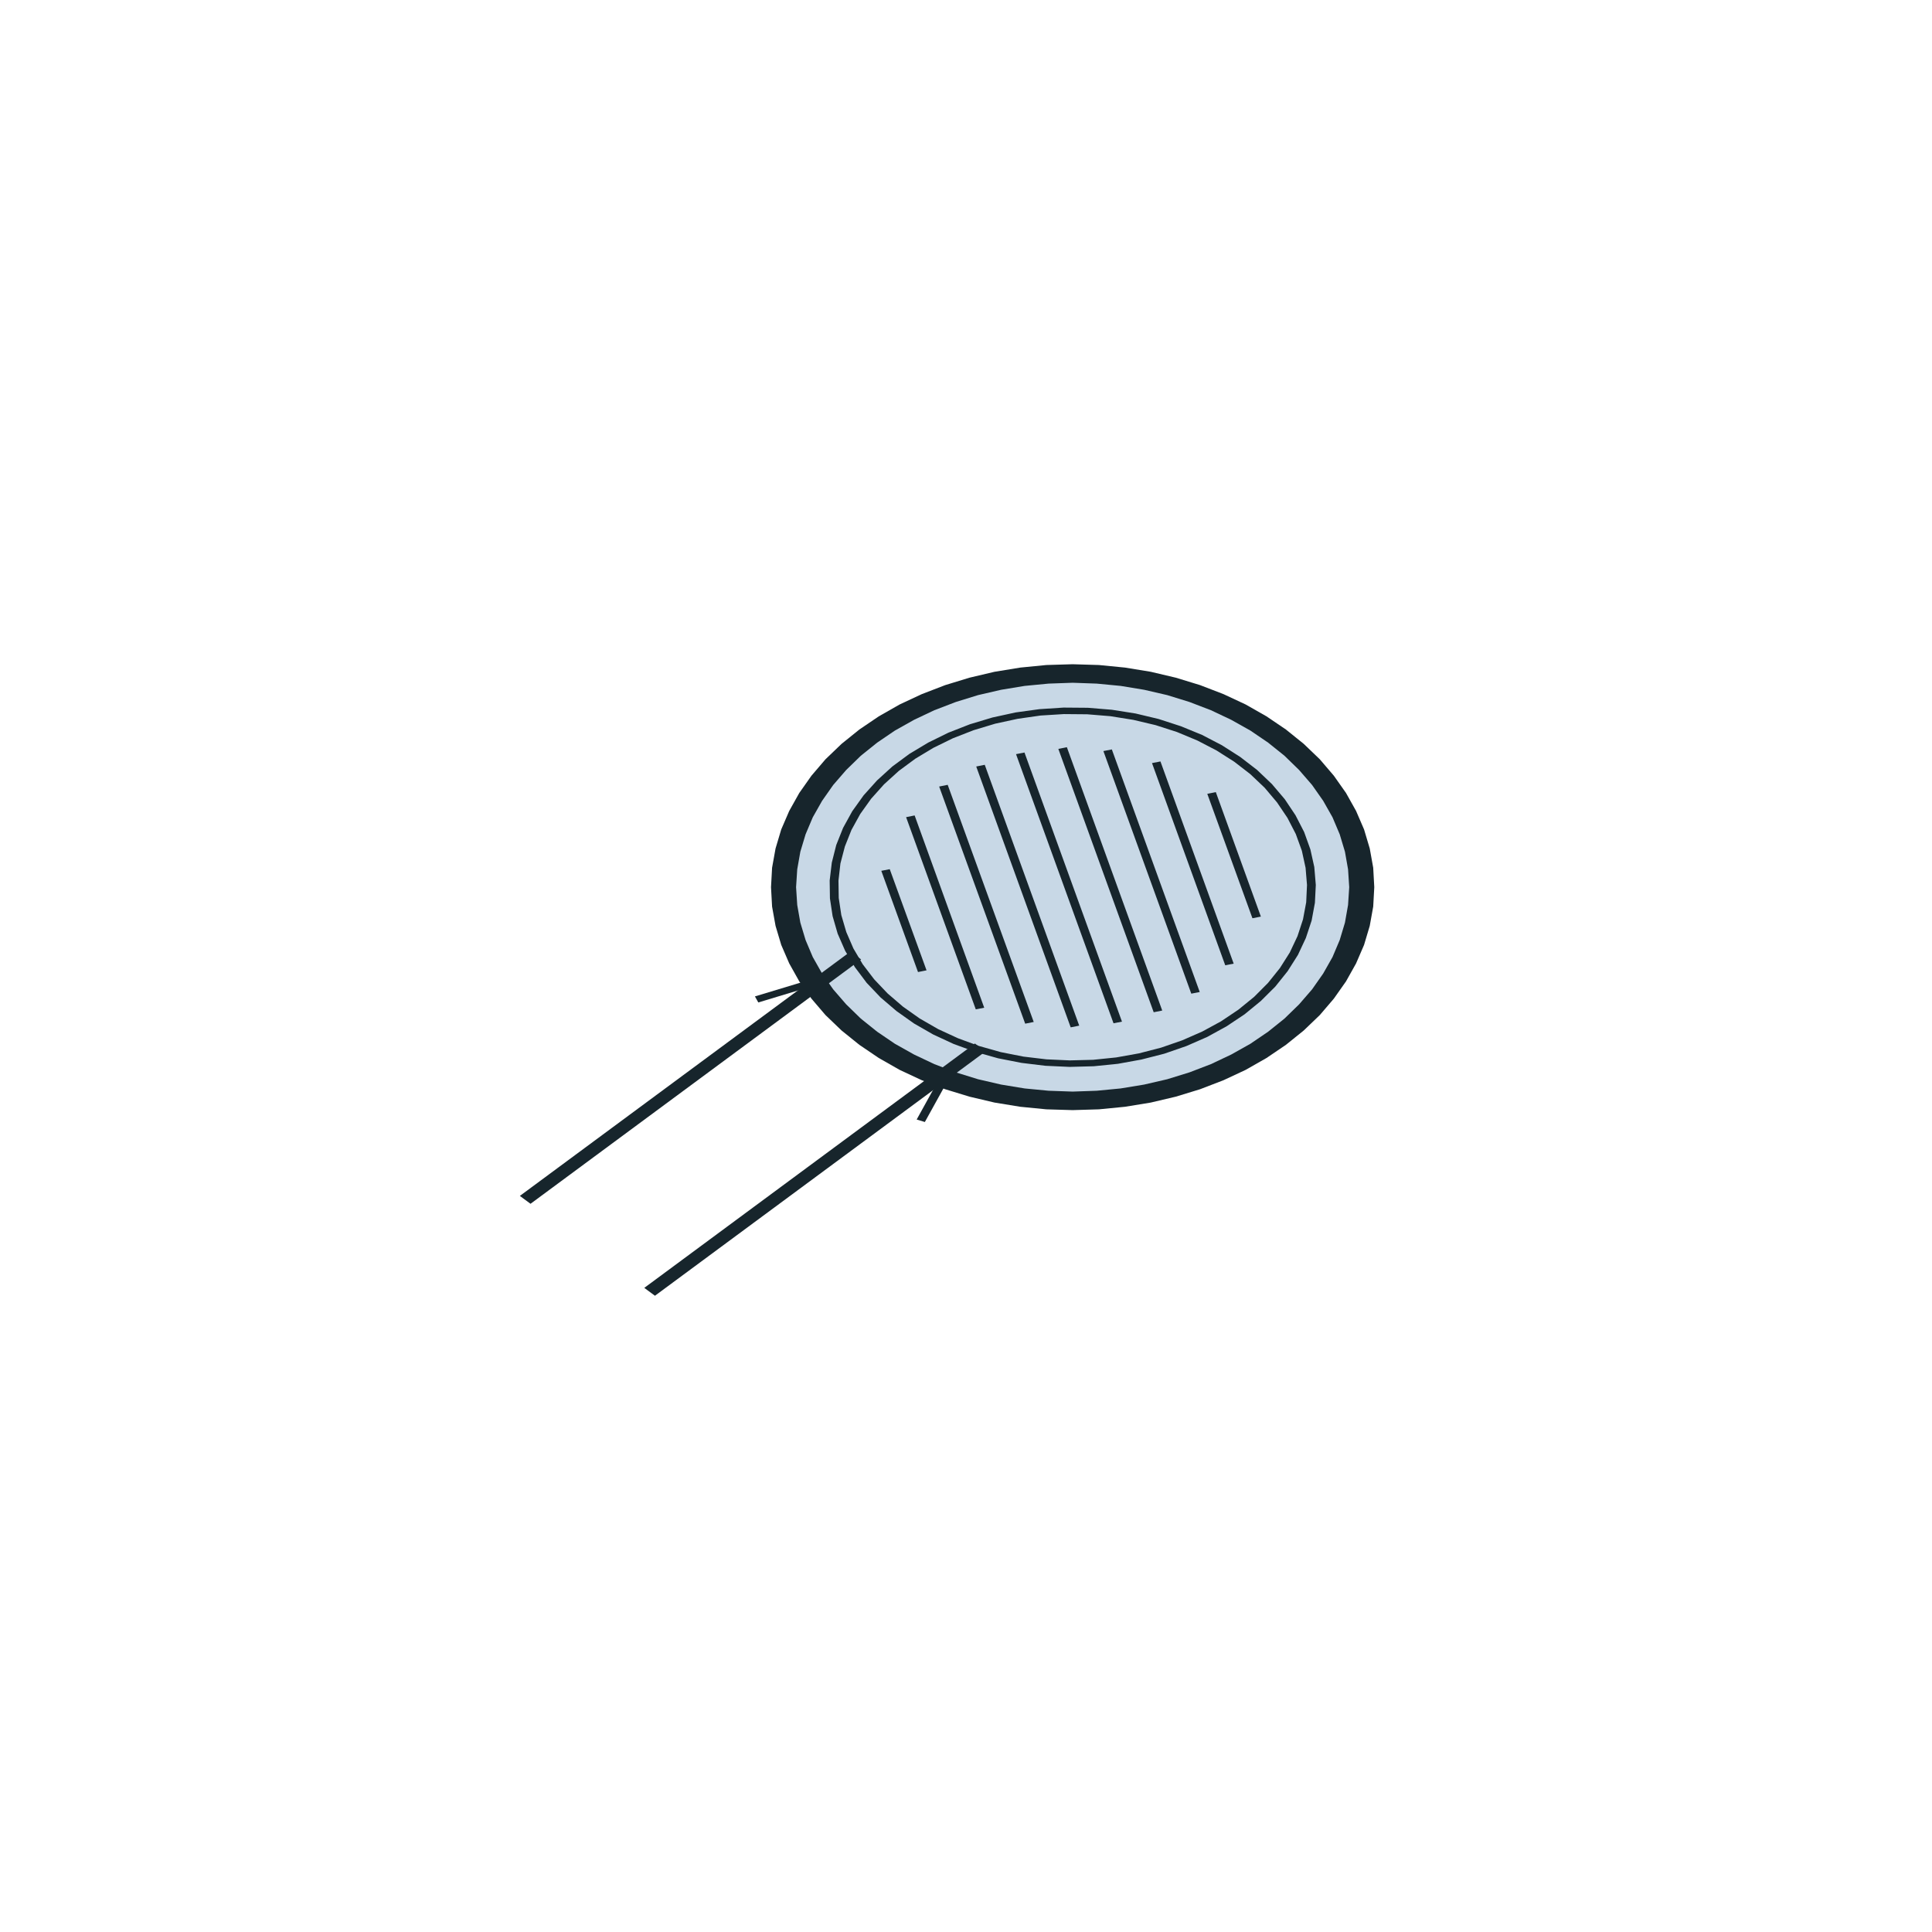
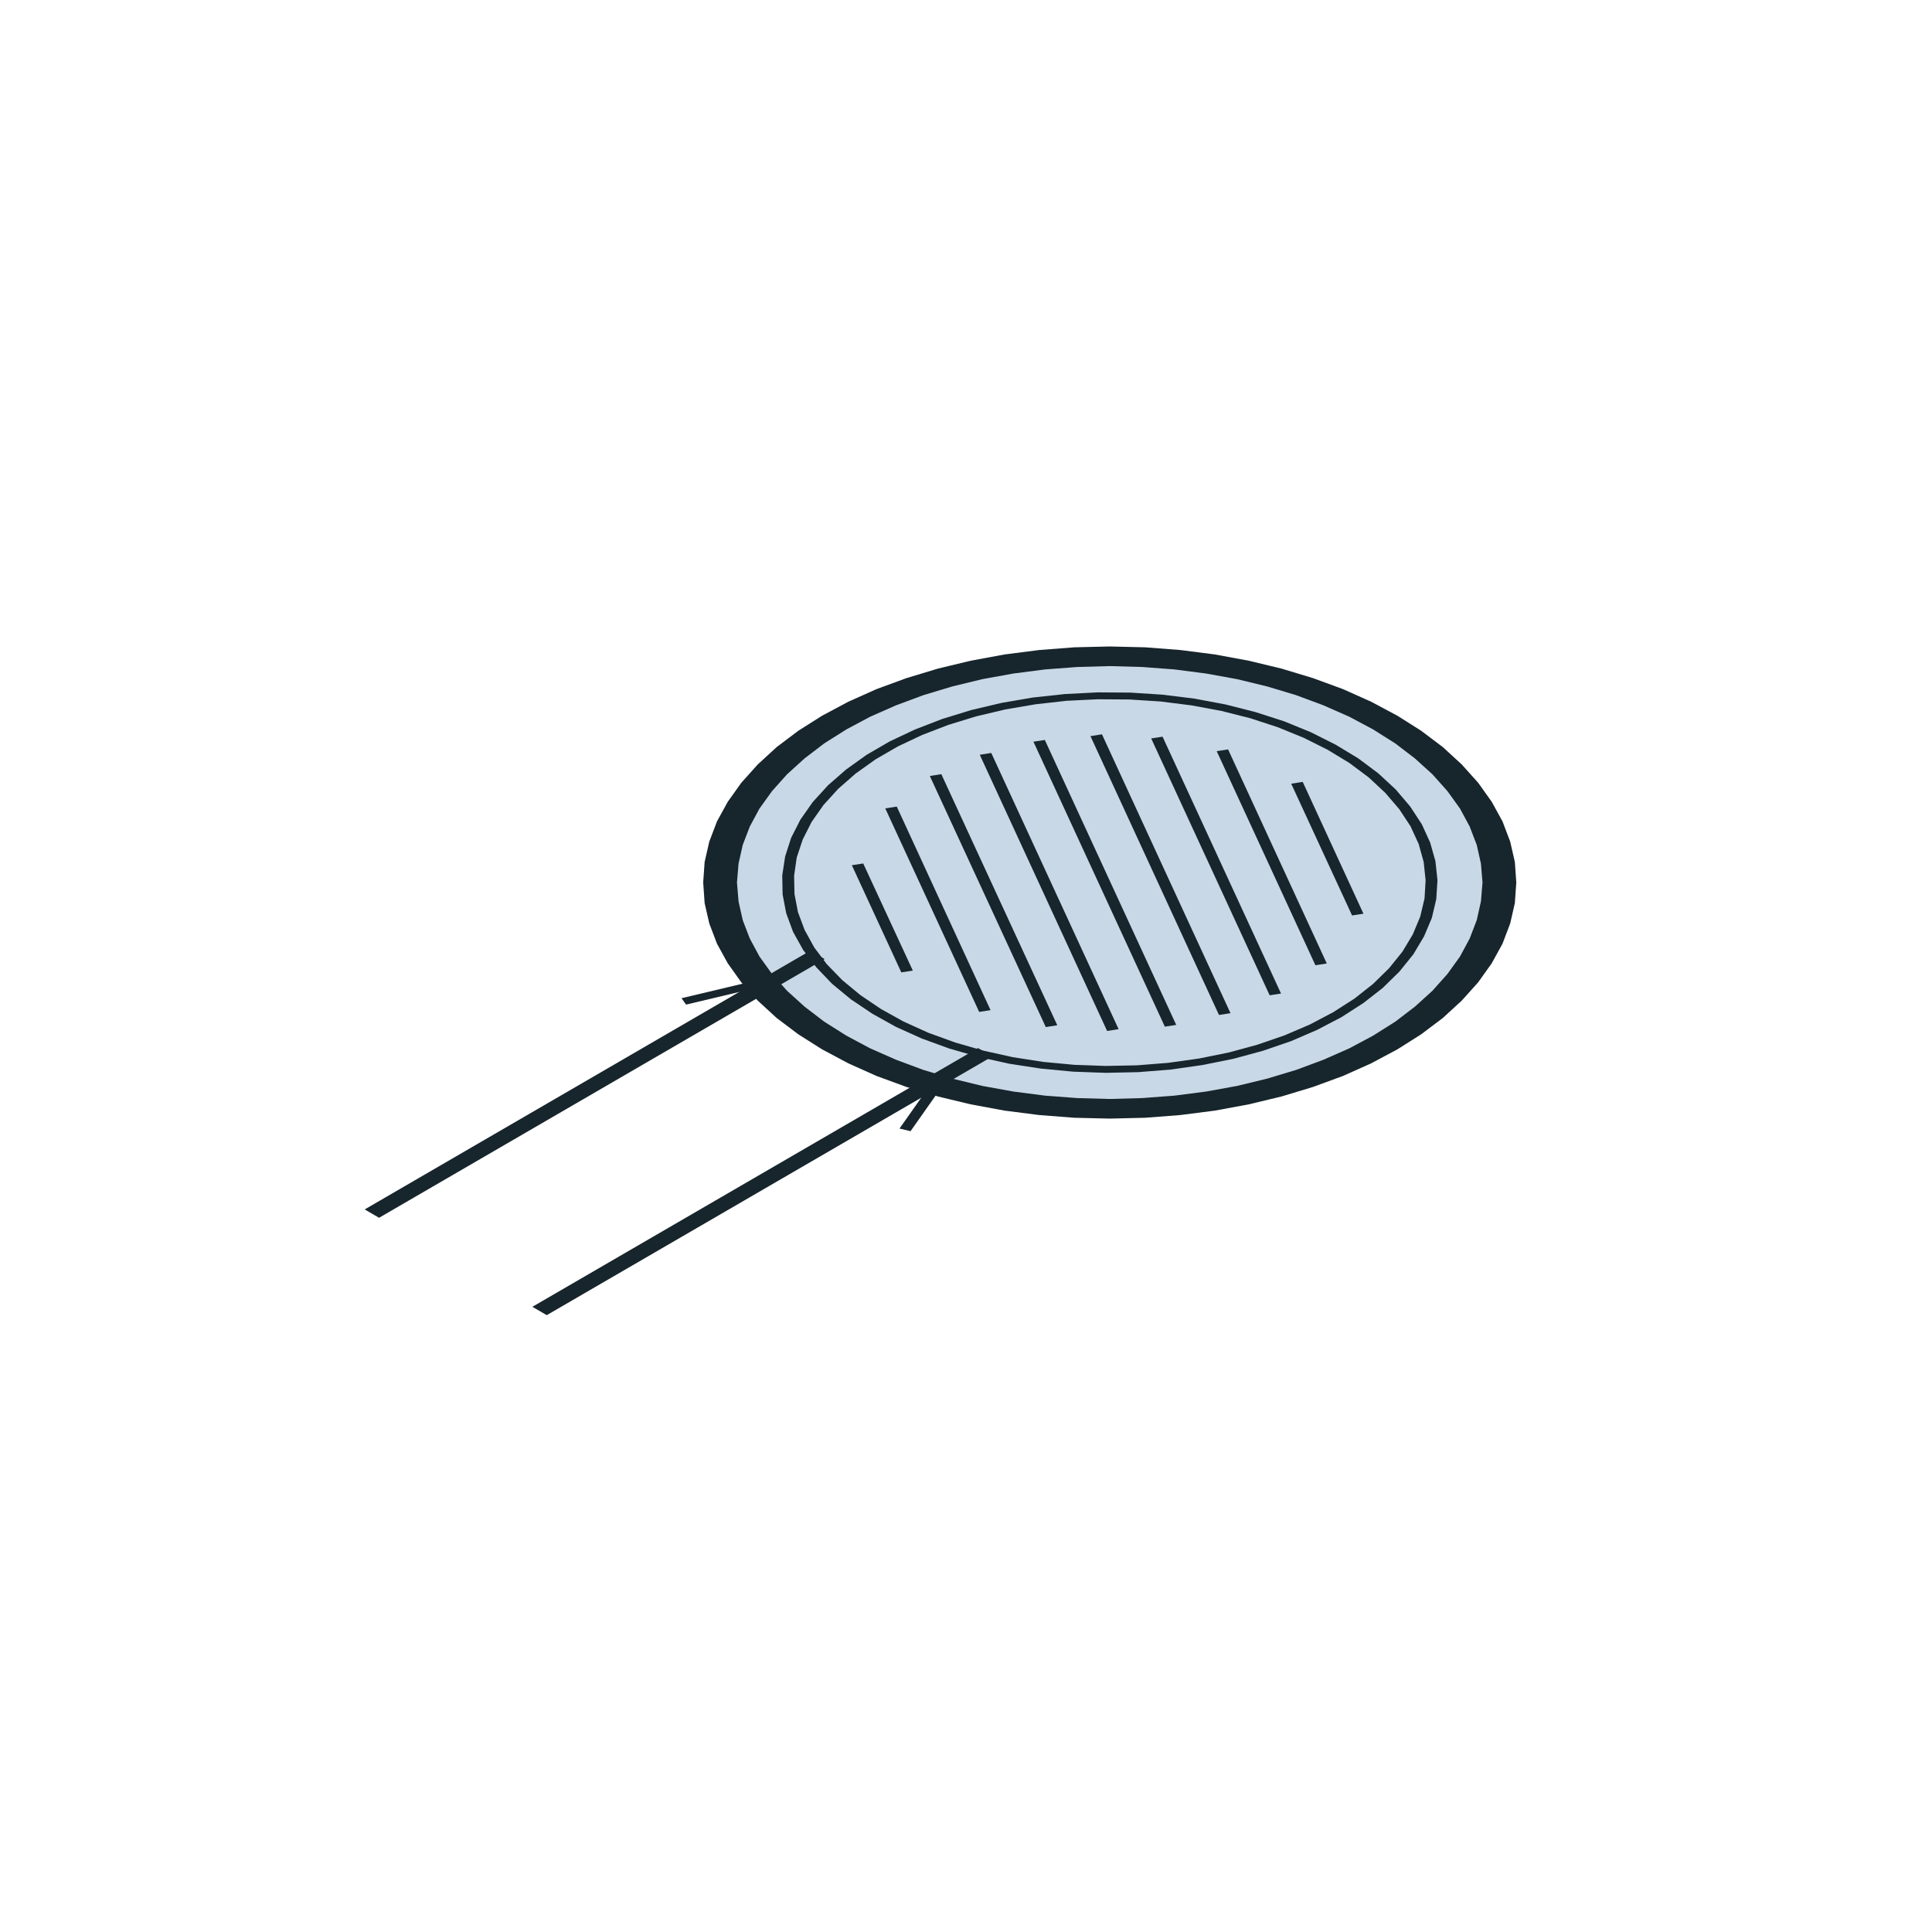
<svg xmlns="http://www.w3.org/2000/svg" viewBox="0 0 1000 1000" role="img" aria-labelledby="title" data-view="isometric" data-source="pcb-patent-art">
-   <g shape-rendering="geometricPrecision" transform="matrix(.46 .34 -.46 .34 500 160)">
+   <g shape-rendering="geometricPrecision" transform="matrix(.62 .36 -.62 .36 500 140)">
    <path d="M730 380 L729.1 400 L726.5 419.9 L722.2 439.5 L716.1 458.7 L708.5 477.2 L699.2 495 L688.4 511.9 L676.2 527.8 L662.6 542.6 L647.8 556.2 L631.9 568.4 L615 579.2 L597.2 588.5 L578.7 596.1 L559.5 602.2 L539.9 606.5 L520 609.1 L500 610 L480 609.1 L460.1 606.5 L440.5 602.2 L421.3 596.1 L402.8 588.5 L385 579.2 L368.1 568.4 L352.2 556.2 L337.4 542.6 L323.8 527.8 L311.6 511.9 L300.8 495 L291.5 477.2 L283.9 458.7 L277.8 439.5 L273.5 419.9 L270.9 400 L270 380 L270.9 360 L273.5 340.1 L277.8 320.5 L283.9 301.3 L291.5 282.8 L300.8 265 L311.6 248.1 L323.8 232.2 L337.4 217.4 L352.2 203.8 L368.1 191.6 L385 180.8 L402.8 171.5 L421.3 163.9 L440.5 157.8 L460.1 153.5 L480 150.9 L500 150 L520 150.9 L539.9 153.5 L559.5 157.8 L578.7 163.9 L597.2 171.5 L615 180.8 L631.9 191.6 L647.8 203.8 L662.6 217.4 L676.2 232.2 L688.4 248.1 L699.2 265 L708.5 282.8 L716.1 301.3 L722.2 320.5 L726.5 340.1 L729.1 360 Z" fill="#c8d8e6" data-role="fill" data-layer="fill" />
    <path d="M740 380 L739.1 400.9 L736.4 421.7 L731.8 442.1 L725.5 462.1 L717.5 481.4 L707.9 500 L696.6 517.7 L683.9 534.3 L669.7 549.7 L654.3 563.9 L637.7 576.6 L620 587.9 L601.4 597.5 L582.1 605.5 L562.1 611.8 L541.7 616.4 L520.9 619.1 L500 620 L479.1 619.1 L458.3 616.4 L437.9 611.8 L417.9 605.5 L398.6 597.5 L380 587.9 L362.3 576.6 L345.7 563.9 L330.3 549.7 L316.1 534.3 L303.4 517.7 L292.1 500 L282.5 481.4 L274.5 462.1 L268.2 442.1 L263.6 421.7 L260.9 400.9 L260 380 L260.9 359.1 L263.6 338.3 L268.2 317.9 L274.5 297.9 L282.5 278.6 L292.1 260 L303.4 242.3 L316.1 225.7 L330.3 210.3 L345.7 196.1 L362.3 183.4 L380 172.1 L398.6 162.5 L417.9 154.5 L437.9 148.2 L458.3 143.6 L479.1 140.9 L500 140 L520.9 140.9 L541.7 143.6 L562.1 148.2 L582.1 154.5 L601.4 162.5 L620 172.1 L637.7 183.4 L654.3 196.1 L669.7 210.3 L683.9 225.7 L696.6 242.3 L707.9 260 L717.5 278.6 L725.5 297.9 L731.8 317.9 L736.4 338.3 L739.1 359.1 Z M719.2 360.8 L716.6 341.8 L712.5 323.1 L706.7 304.8 L699.4 287 L690.5 270 L680.2 253.8 L668.5 238.6 L655.6 224.4 L641.4 211.5 L626.2 199.8 L610 189.5 L593 180.6 L575.2 173.3 L556.9 167.5 L538.2 163.4 L519.2 160.8 L500 160 L480.8 160.8 L461.8 163.4 L443.1 167.5 L424.8 173.3 L407 180.6 L390 189.5 L373.8 199.8 L358.6 211.5 L344.4 224.4 L331.5 238.6 L319.8 253.8 L309.5 270 L300.6 287 L293.3 304.8 L287.5 323.1 L283.4 341.8 L280.8 360.8 L280 380 L280.8 399.2 L283.4 418.2 L287.5 436.9 L293.3 455.2 L300.6 473 L309.5 490 L319.8 506.2 L331.5 521.4 L344.4 535.6 L358.6 548.5 L373.8 560.2 L390 570.5 L407 579.4 L424.8 586.7 L443.1 592.5 L461.8 596.6 L480.8 599.2 L500 600 L519.2 599.2 L538.2 596.6 L556.9 592.5 L575.2 586.7 L593 579.4 L610 570.5 L626.2 560.2 L641.4 548.5 L655.6 535.6 L668.5 521.4 L680.2 506.2 L690.5 490 L699.4 473 L706.7 455.2 L712.5 436.9 L716.6 418.2 L719.2 399.2 L720 380 Z" fill="#17252c" data-role="body" data-layer="ink" />
    <path d="M693.5 380 L692.5 399.3 L689.7 418.3 L684.9 437 L678.3 455.2 L669.9 472.5 L659.9 489 L648.2 504.4 L635.1 518.5 L620.6 531.3 L605 542.5 L588.3 552.2 L570.7 560.1 L552.4 566.3 L533.6 570.6 L514.5 573 L495.2 573.4 L475.9 572 L456.9 568.7 L438.4 563.4 L420.4 556.4 L403.2 547.6 L387 537.1 L372 525.1 L358.2 511.6 L345.8 496.8 L334.9 480.9 L325.7 464 L318.2 446.2 L312.5 427.7 L308.7 408.8 L306.7 389.6 L306.7 370.4 L308.7 351.2 L312.5 332.3 L318.2 313.8 L325.7 296 L334.9 279.1 L345.8 263.2 L358.2 248.4 L372 234.9 L387 222.9 L403.2 212.4 L420.4 203.6 L438.4 196.6 L456.9 191.3 L475.9 188 L495.2 186.6 L514.5 187 L533.6 189.4 L552.4 193.7 L570.7 199.9 L588.3 207.8 L605 217.5 L620.6 228.7 L635.1 241.5 L648.2 255.6 L659.9 271 L669.9 287.5 L678.3 304.8 L684.9 323 L689.7 341.7 L692.5 360.7 Z M685.6 361.4 L682.8 343 L678.2 325 L671.9 307.6 L663.8 290.8 L654.1 274.9 L642.9 260.1 L630.2 246.5 L616.3 234.2 L601.2 223.3 L585.1 214 L568.1 206.4 L550.5 200.5 L532.4 196.3 L513.9 194 L495.4 193.6 L476.8 195 L458.5 198.2 L440.6 203.2 L423.3 210 L406.8 218.5 L391.1 228.6 L376.6 240.2 L363.3 253.2 L351.3 267.4 L340.9 282.8 L332 299.1 L324.8 316.2 L319.3 334 L315.6 352.2 L313.7 370.7 L313.7 389.3 L315.6 407.8 L319.3 426 L324.8 443.8 L332 460.9 L340.9 477.2 L351.3 492.6 L363.3 506.8 L376.6 519.8 L391.1 531.4 L406.8 541.5 L423.3 550 L440.6 556.8 L458.5 561.8 L476.8 565 L495.4 566.4 L513.9 566 L532.4 563.7 L550.5 559.5 L568.1 553.6 L585.1 546 L601.2 536.7 L616.3 525.8 L630.2 513.5 L642.9 499.9 L654.1 485.1 L663.8 469.2 L671.9 452.4 L678.2 435 L682.8 417 L685.6 398.6 L686.5 380 Z" fill="#17252c" data-role="body" data-layer="ink" />
    <path d="M436 554 L436 926 L424 926 L424 554 Z" fill="#17252c" data-role="body" data-layer="ink" />
    <path d="M434.6 588.1 L410.9 644.6 L404.4 641.9 L428.1 585.4 Z" fill="#17252c" data-role="body" data-layer="ink" />
    <path d="M576 554 L576 926 L564 926 L564 554 Z" fill="#17252c" data-role="body" data-layer="ink" />
    <path d="M571.9 585.4 L595.6 641.9 L589.1 644.6 L565.4 588.1 Z" fill="#17252c" data-role="body" data-layer="ink" />
    <path d="M508.2 227.1 L628.3 296.5 L624.8 302.5 L504.7 233.2 Z" fill="#17252c" data-role="body" data-layer="ink" />
    <path d="M453.7 234.9 L648.8 347.6 L645.3 353.6 L450.2 240.9 Z" fill="#17252c" data-role="body" data-layer="ink" />
    <path d="M417.2 253.1 L651.3 388.3 L647.8 394.3 L413.7 259.1 Z" fill="#17252c" data-role="body" data-layer="ink" />
    <path d="M390.2 276.7 L644.3 423.5 L640.8 429.6 L386.7 282.8 Z" fill="#17252c" data-role="body" data-layer="ink" />
    <path d="M370.4 304.6 L630.1 454.6 L626.6 460.6 L366.9 310.6 Z" fill="#17252c" data-role="body" data-layer="ink" />
    <path d="M357.4 336.3 L609.1 481.7 L605.6 487.8 L353.9 342.4 Z" fill="#17252c" data-role="body" data-layer="ink" />
    <path d="M351.8 372.4 L580.7 504.5 L577.2 510.6 L348.3 378.5 Z" fill="#17252c" data-role="body" data-layer="ink" />
    <path d="M356.5 414.3 L542 521.5 L538.5 527.5 L353 420.4 Z" fill="#17252c" data-role="body" data-layer="ink" />
    <path d="M383.4 469.2 L481.1 525.5 L477.6 531.6 L379.9 475.2 Z" fill="#17252c" data-role="body" data-layer="ink" />
  </g>
</svg>
